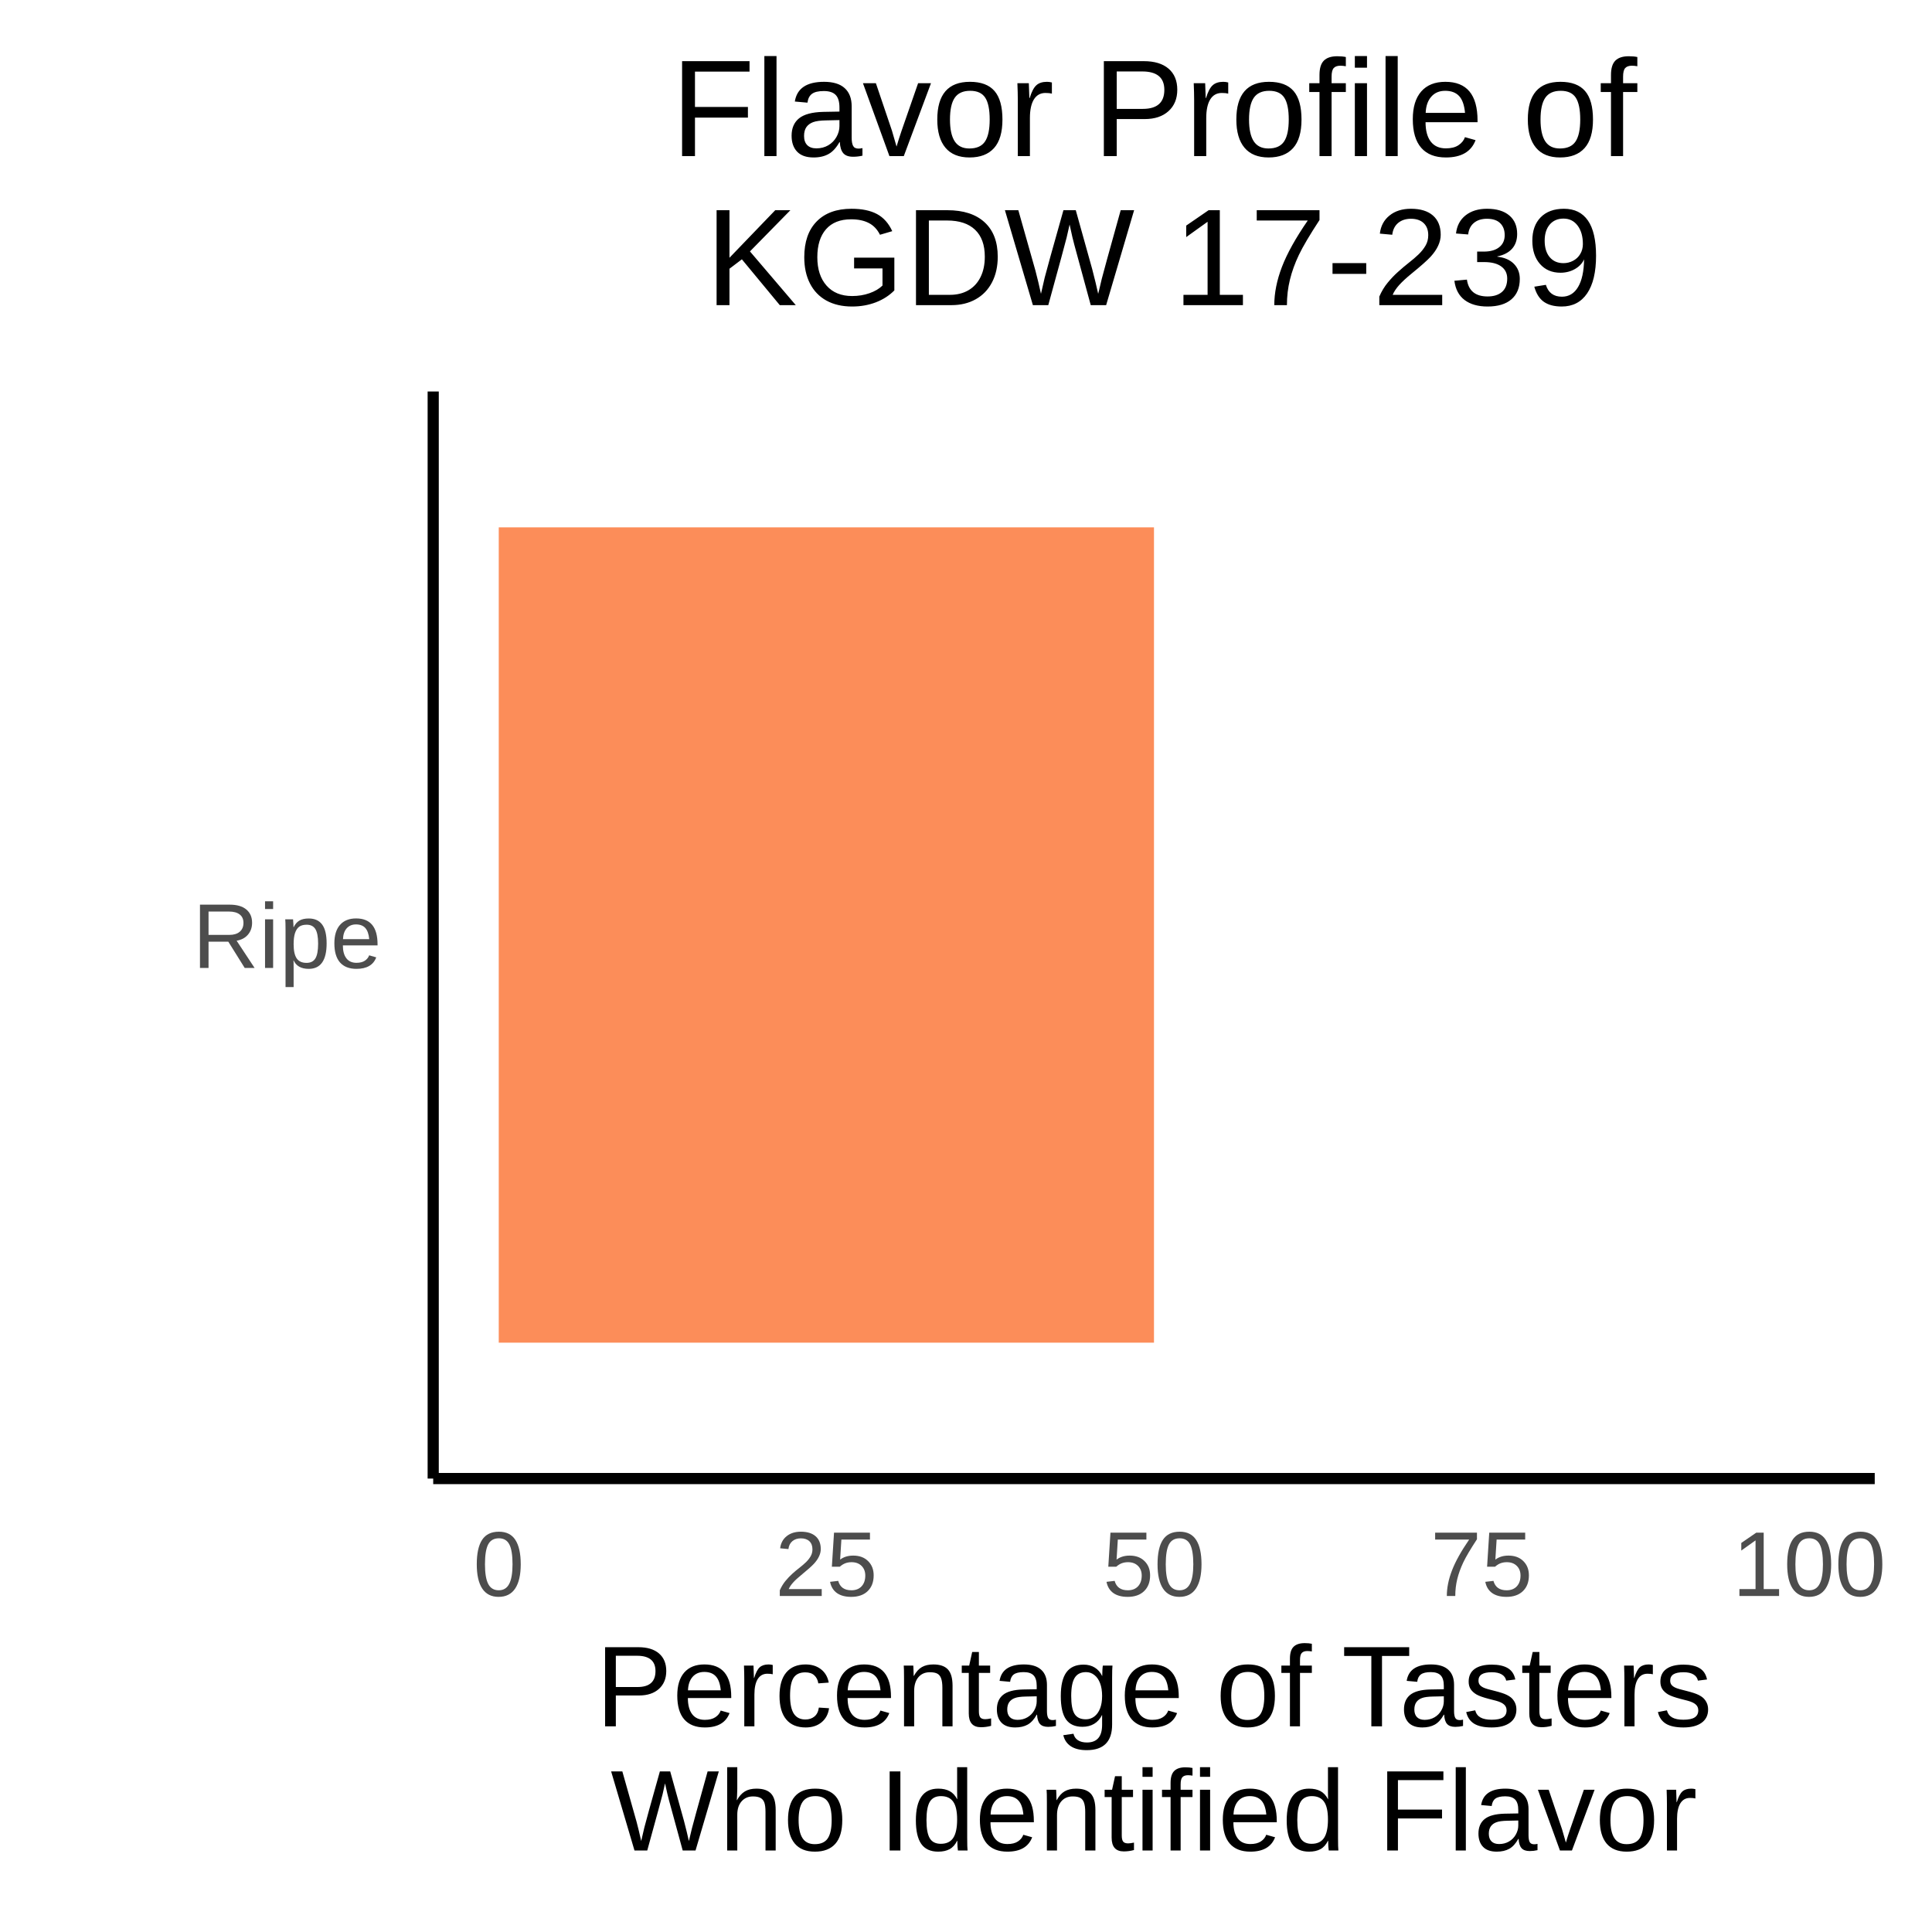
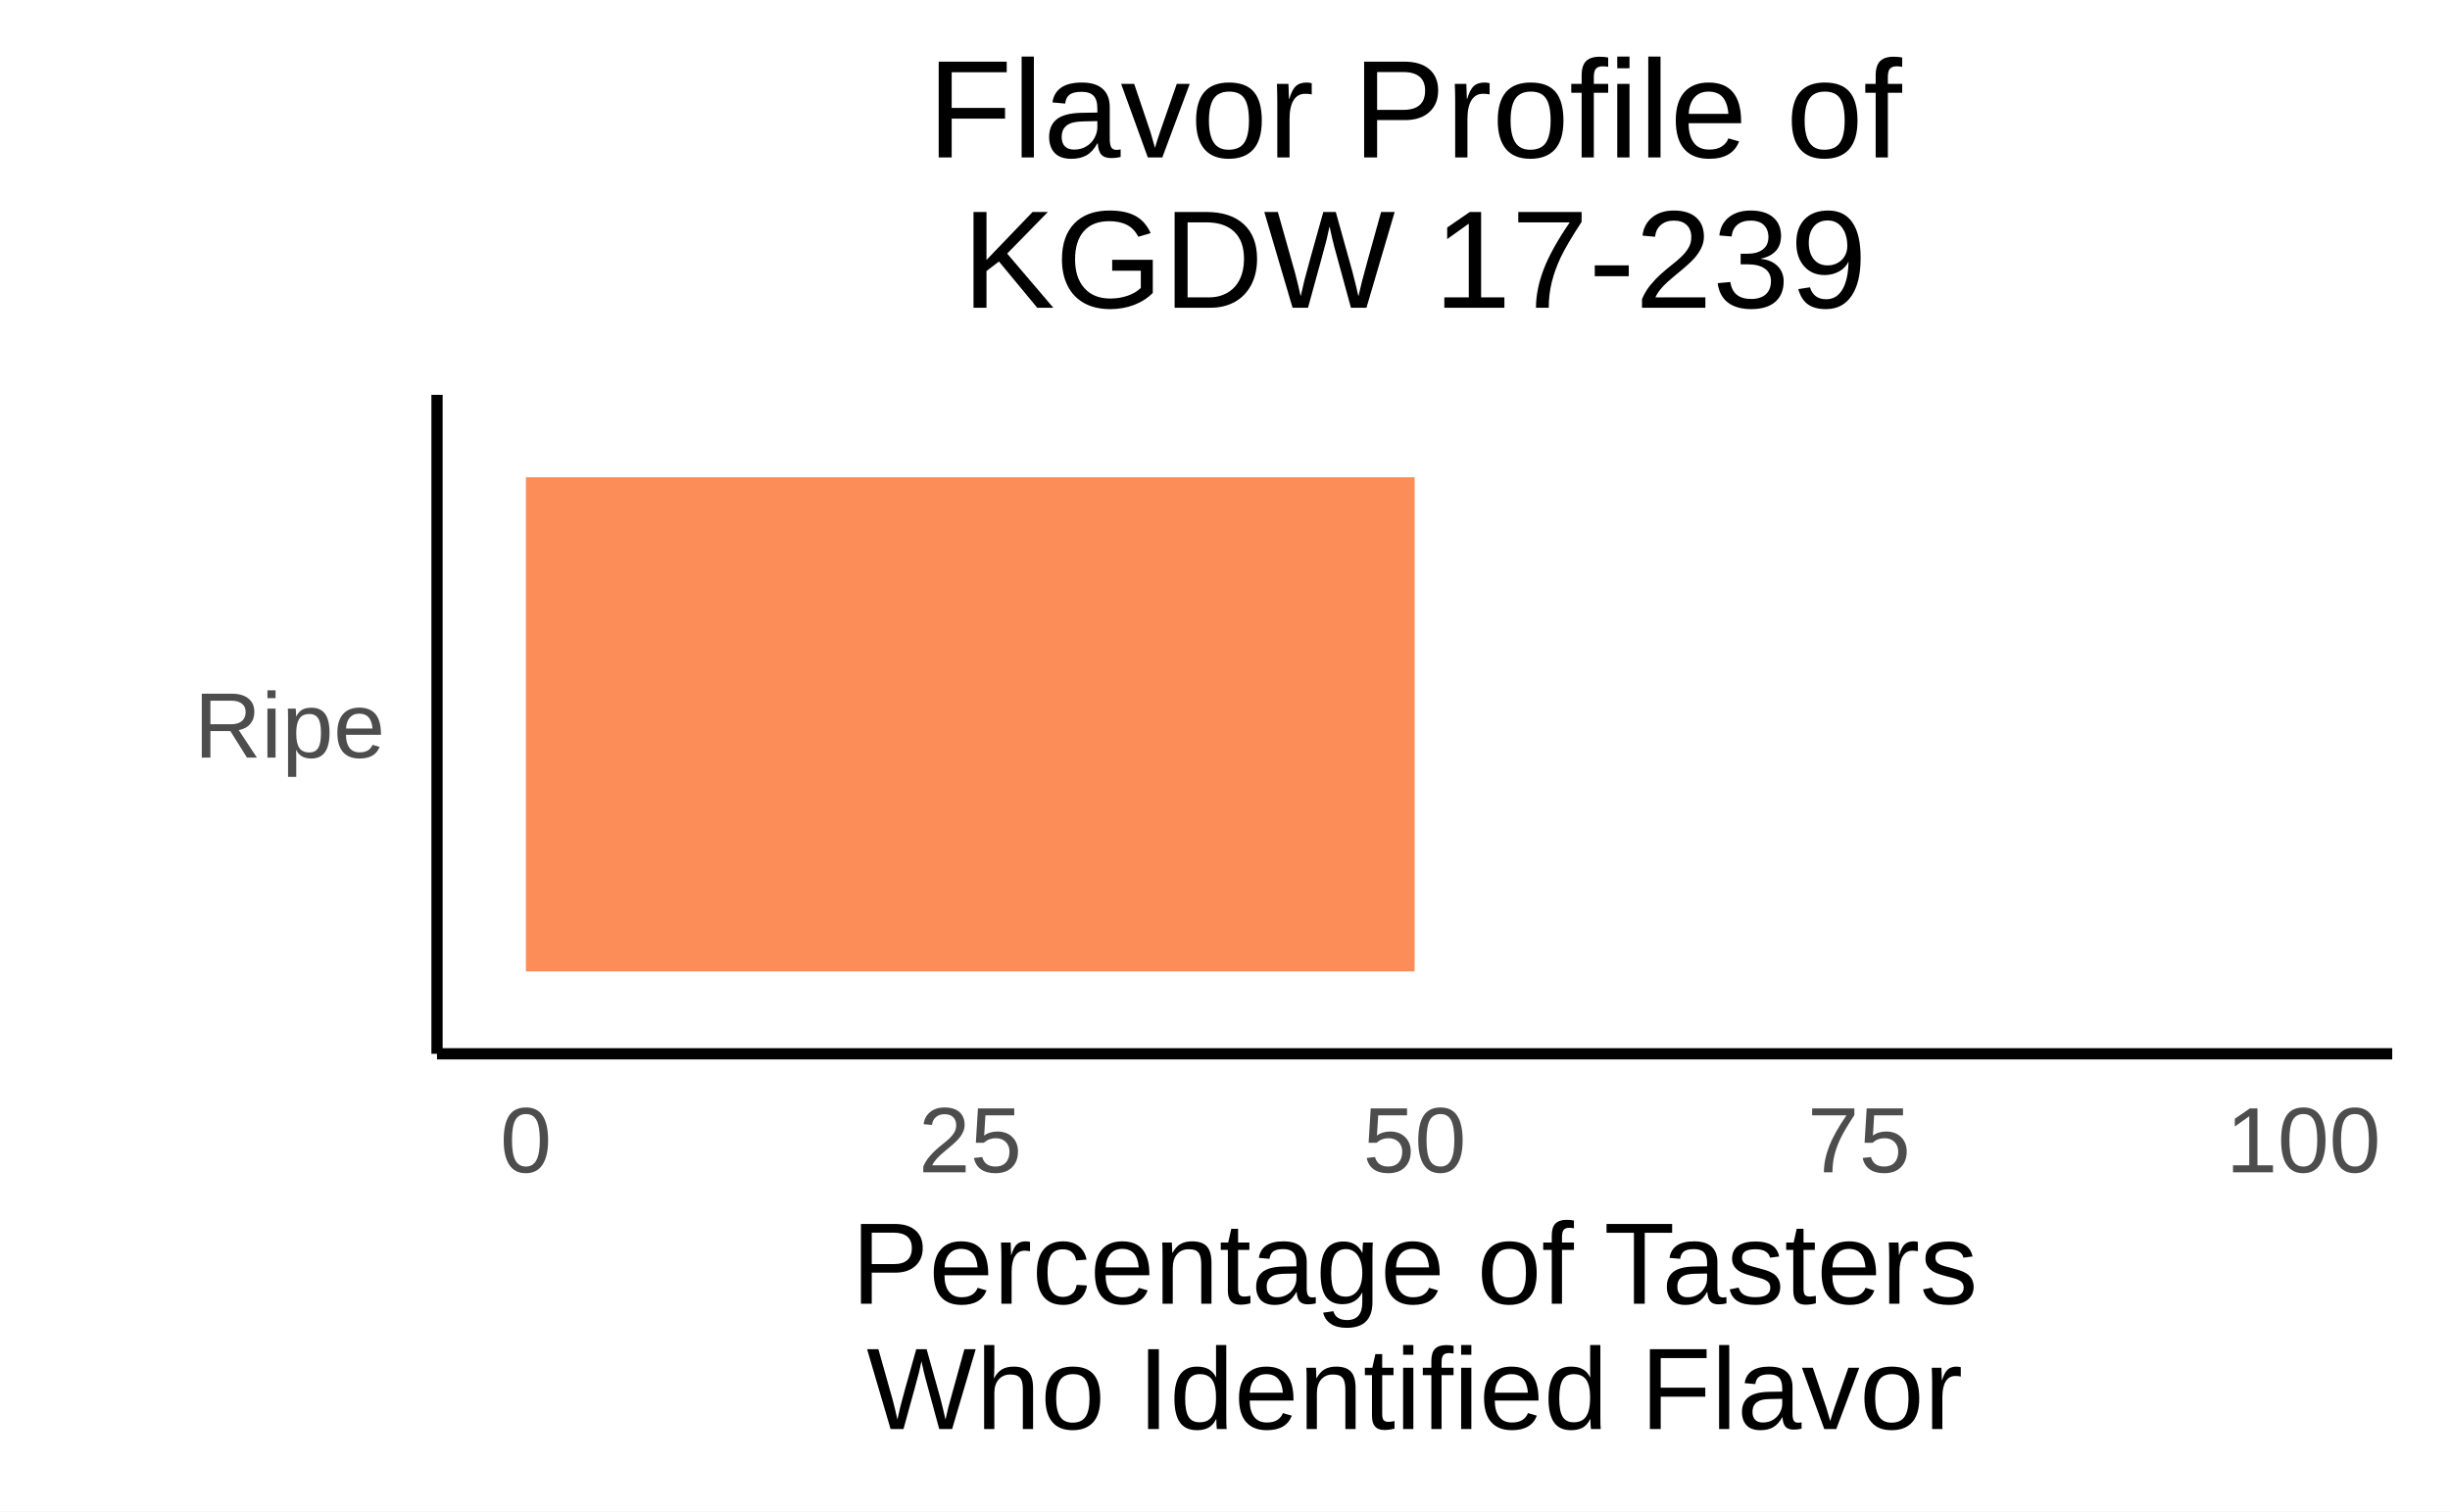
- <svg xmlns="http://www.w3.org/2000/svg" class="svglite" width="504.00pt" height="504.00pt" viewBox="0 0 504.00 504.00">
+ <svg xmlns="http://www.w3.org/2000/svg" class="svglite" width="528.00pt" height="325.71pt" viewBox="0 0 528.00 325.71">
  <defs>
    <style type="text/css">
    .svglite line, .svglite polyline, .svglite polygon, .svglite path, .svglite rect, .svglite circle {
      fill: none;
      stroke: #000000;
      stroke-linecap: round;
      stroke-linejoin: round;
      stroke-miterlimit: 10.00;
    }
    .svglite text {
      white-space: pre;
    }
  </style>
  </defs>
  <rect width="100%" height="100%" style="stroke: none; fill: #FFFFFF;" />
  <defs>
-     <clipPath id="cpMC4wMHw1MDQuMDB8MC4wMHw1MDQuMDA=">
-       <rect x="0.00" y="0.00" width="504.00" height="504.00" />
+     <clipPath id="cpMC4wMHw1MjguMDB8MC4wMHwzMjUuNzE=">
+       <rect x="0.00" y="0.00" width="528.00" height="325.71" />
    </clipPath>
  </defs>
-   <g clip-path="url(#cpMC4wMHw1MDQuMDB8MC4wMHw1MDQuMDA=)">
-     <rect x="0.00" y="0.00" width="504.00" height="504.00" style="stroke-width: 2.91; stroke: #FFFFFF; fill: #FFFFFF;" />
+   <g clip-path="url(#cpMC4wMHw1MjguMDB8MC4wMHwzMjUuNzE=)">
+     <rect x="0.00" y="0.00" width="528.00" height="325.71" style="stroke-width: 2.42; stroke: #FFFFFF; fill: #FFFFFF;" />
  </g>
  <defs>
-     <clipPath id="cpMTEzLjAxfDQ4OS4wNnwxMDIuMTN8Mzg1Ljcx">
-       <rect x="113.01" y="102.13" width="376.04" height="283.58" />
+     <clipPath id="cpOTQuMTh8NTE1LjU1fDg1LjEwfDIyNy4xMw==">
+       <rect x="94.18" y="85.10" width="421.36" height="142.03" />
    </clipPath>
  </defs>
-   <g clip-path="url(#cpMTEzLjAxfDQ4OS4wNnwxMDIuMTN8Mzg1Ljcx)">
-     <rect x="113.01" y="102.13" width="376.04" height="283.58" style="stroke-width: 2.91; stroke: none; fill: #FFFFFF;" />
-     <rect x="130.11" y="137.57" width="170.93" height="212.69" style="stroke-width: 1.07; stroke: none; stroke-linecap: butt; stroke-linejoin: miter; fill: #FC8D59;" />
+   <g clip-path="url(#cpOTQuMTh8NTE1LjU1fDg1LjEwfDIyNy4xMw==)">
+     <rect x="94.18" y="85.10" width="421.36" height="142.03" style="stroke-width: 2.42; stroke: none; fill: #FFFFFF;" />
+     <rect x="113.34" y="102.85" width="191.53" height="106.52" style="stroke-width: 1.07; stroke: none; stroke-linecap: butt; stroke-linejoin: miter; fill: #FC8D59;" />
  </g>
-   <g clip-path="url(#cpMC4wMHw1MDQuMDB8MC4wMHw1MDQuMDA=)">
-     <polyline points="113.01,385.71 113.01,102.13 " style="stroke-width: 2.91; stroke-linecap: butt;" />
-     <text x="99.56" y="252.51" text-anchor="end" style="font-size: 24.00px;fill: #4D4D4D; font-family: &quot;Arial&quot;;" textLength="49.36px" lengthAdjust="spacingAndGlyphs">Ripe</text>
-     <polyline points="113.01,385.71 489.06,385.71 " style="stroke-width: 2.91; stroke-linecap: butt;" />
-     <text x="130.11" y="416.34" text-anchor="middle" style="font-size: 24.00px;fill: #4D4D4D; font-family: &quot;Arial&quot;;" textLength="13.35px" lengthAdjust="spacingAndGlyphs">0</text>
-     <text x="215.57" y="416.34" text-anchor="middle" style="font-size: 24.00px;fill: #4D4D4D; font-family: &quot;Arial&quot;;" textLength="26.70px" lengthAdjust="spacingAndGlyphs">25</text>
-     <text x="301.03" y="416.34" text-anchor="middle" style="font-size: 24.00px;fill: #4D4D4D; font-family: &quot;Arial&quot;;" textLength="26.70px" lengthAdjust="spacingAndGlyphs">50</text>
-     <text x="386.50" y="416.34" text-anchor="middle" style="font-size: 24.00px;fill: #4D4D4D; font-family: &quot;Arial&quot;;" textLength="26.70px" lengthAdjust="spacingAndGlyphs">75</text>
-     <text x="471.96" y="416.34" text-anchor="middle" style="font-size: 24.00px;fill: #4D4D4D; font-family: &quot;Arial&quot;;" textLength="40.05px" lengthAdjust="spacingAndGlyphs">100</text>
-     <text x="301.03" y="450.34" text-anchor="middle" style="font-size: 30.00px; font-family: &quot;Arial&quot;;" textLength="291.30px" lengthAdjust="spacingAndGlyphs">Percentage of Tasters</text>
-     <text x="301.03" y="482.74" text-anchor="middle" style="font-size: 30.00px; font-family: &quot;Arial&quot;;" textLength="283.47px" lengthAdjust="spacingAndGlyphs">Who Identified Flavor</text>
-     <text x="301.03" y="40.72" text-anchor="middle" style="font-size: 36.00px; font-family: &quot;Arial&quot;;" textLength="252.09px" lengthAdjust="spacingAndGlyphs">Flavor Profile of</text>
-     <text x="301.03" y="79.60" text-anchor="middle" style="font-size: 36.00px; font-family: &quot;Arial&quot;;" textLength="234.09px" lengthAdjust="spacingAndGlyphs">KGDW 17-239</text>
+   <g clip-path="url(#cpMC4wMHw1MjguMDB8MC4wMHwzMjUuNzE=)">
+     <polyline points="94.18,227.13 94.18,85.10 " style="stroke-width: 2.42; stroke-linecap: butt;" />
+     <text x="82.98" y="163.28" text-anchor="end" style="font-size: 20.00px;fill: #4D4D4D; font-family: &quot;Arial&quot;;" textLength="41.13px" lengthAdjust="spacingAndGlyphs">Ripe</text>
+     <polyline points="94.18,227.13 515.55,227.13 " style="stroke-width: 2.42; stroke-linecap: butt;" />
+     <text x="113.34" y="252.66" text-anchor="middle" style="font-size: 20.00px;fill: #4D4D4D; font-family: &quot;Arial&quot;;" textLength="11.12px" lengthAdjust="spacingAndGlyphs">0</text>
+     <text x="209.10" y="252.66" text-anchor="middle" style="font-size: 20.00px;fill: #4D4D4D; font-family: &quot;Arial&quot;;" textLength="22.25px" lengthAdjust="spacingAndGlyphs">25</text>
+     <text x="304.87" y="252.66" text-anchor="middle" style="font-size: 20.00px;fill: #4D4D4D; font-family: &quot;Arial&quot;;" textLength="22.25px" lengthAdjust="spacingAndGlyphs">50</text>
+     <text x="400.63" y="252.66" text-anchor="middle" style="font-size: 20.00px;fill: #4D4D4D; font-family: &quot;Arial&quot;;" textLength="22.25px" lengthAdjust="spacingAndGlyphs">75</text>
+     <text x="496.39" y="252.66" text-anchor="middle" style="font-size: 20.00px;fill: #4D4D4D; font-family: &quot;Arial&quot;;" textLength="33.37px" lengthAdjust="spacingAndGlyphs">100</text>
+     <text x="304.87" y="281.00" text-anchor="middle" style="font-size: 25.00px; font-family: &quot;Arial&quot;;" textLength="242.73px" lengthAdjust="spacingAndGlyphs">Percentage of Tasters</text>
+     <text x="304.87" y="308.00" text-anchor="middle" style="font-size: 25.00px; font-family: &quot;Arial&quot;;" textLength="236.21px" lengthAdjust="spacingAndGlyphs">Who Identified Flavor</text>
+     <text x="304.87" y="33.93" text-anchor="middle" style="font-size: 30.00px; font-family: &quot;Arial&quot;;" textLength="210.09px" lengthAdjust="spacingAndGlyphs">Flavor Profile of</text>
+     <text x="304.87" y="66.33" text-anchor="middle" style="font-size: 30.00px; font-family: &quot;Arial&quot;;" textLength="195.07px" lengthAdjust="spacingAndGlyphs">KGDW 17-239</text>
  </g>
</svg>
